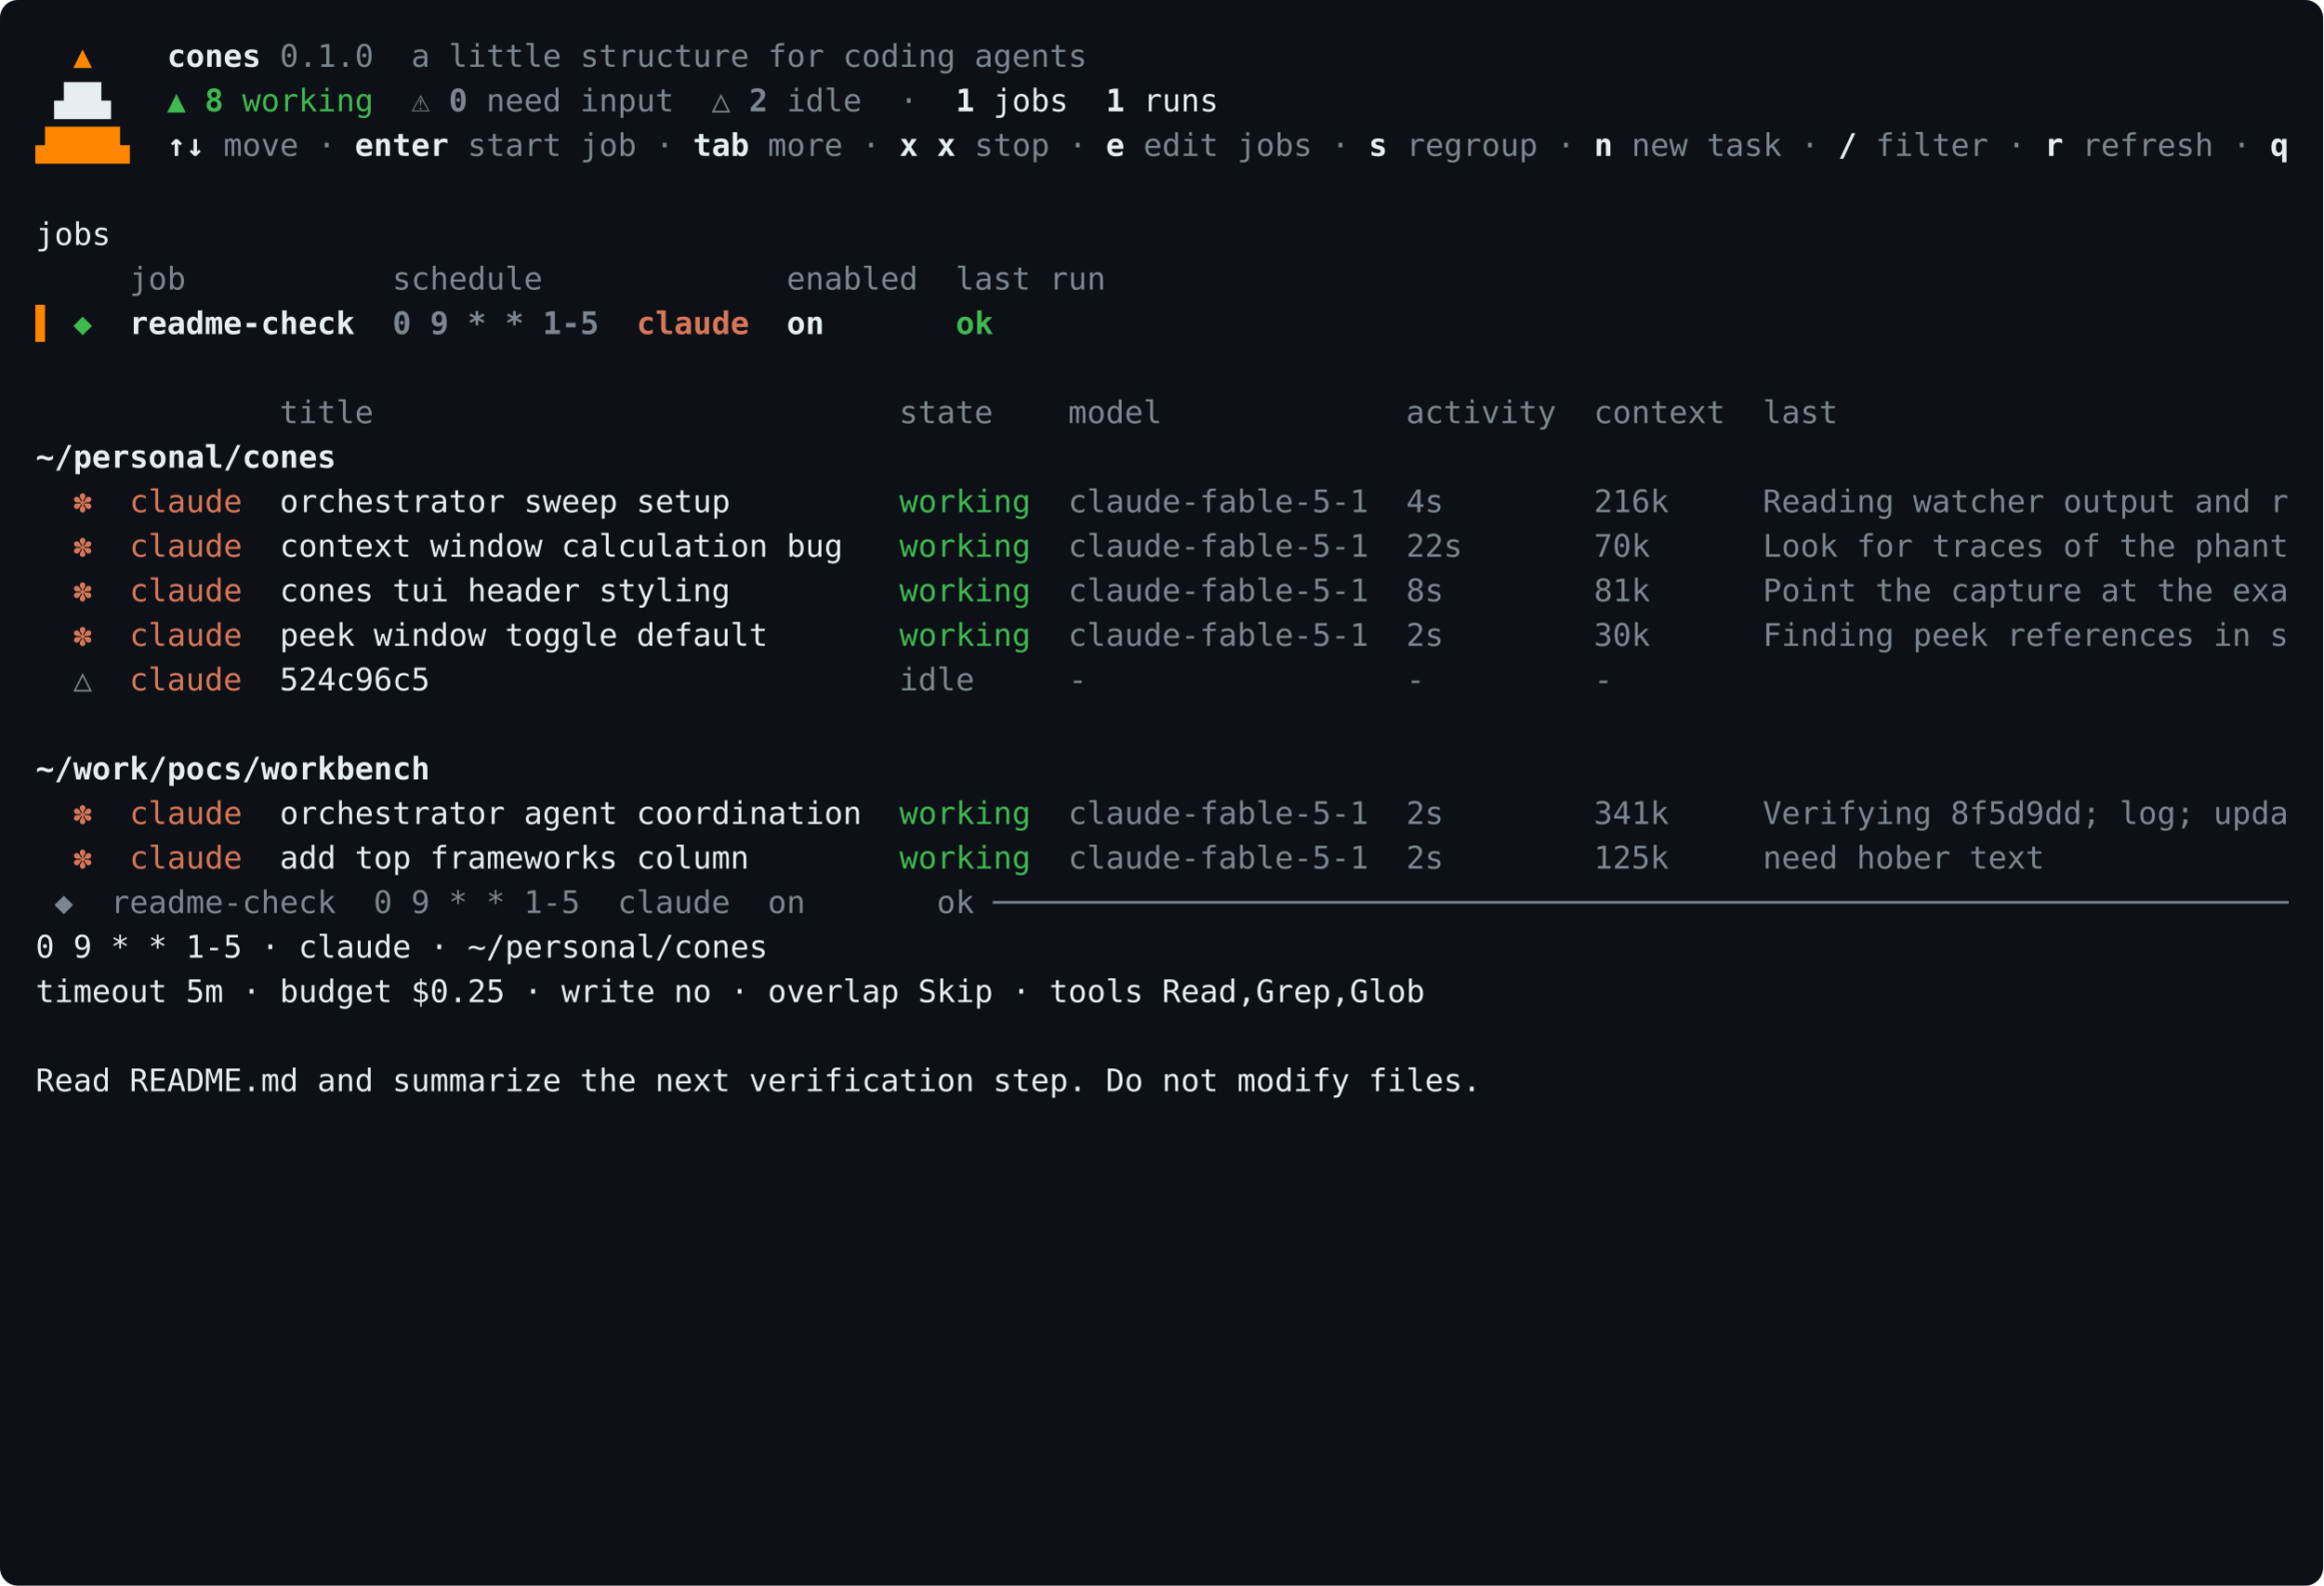
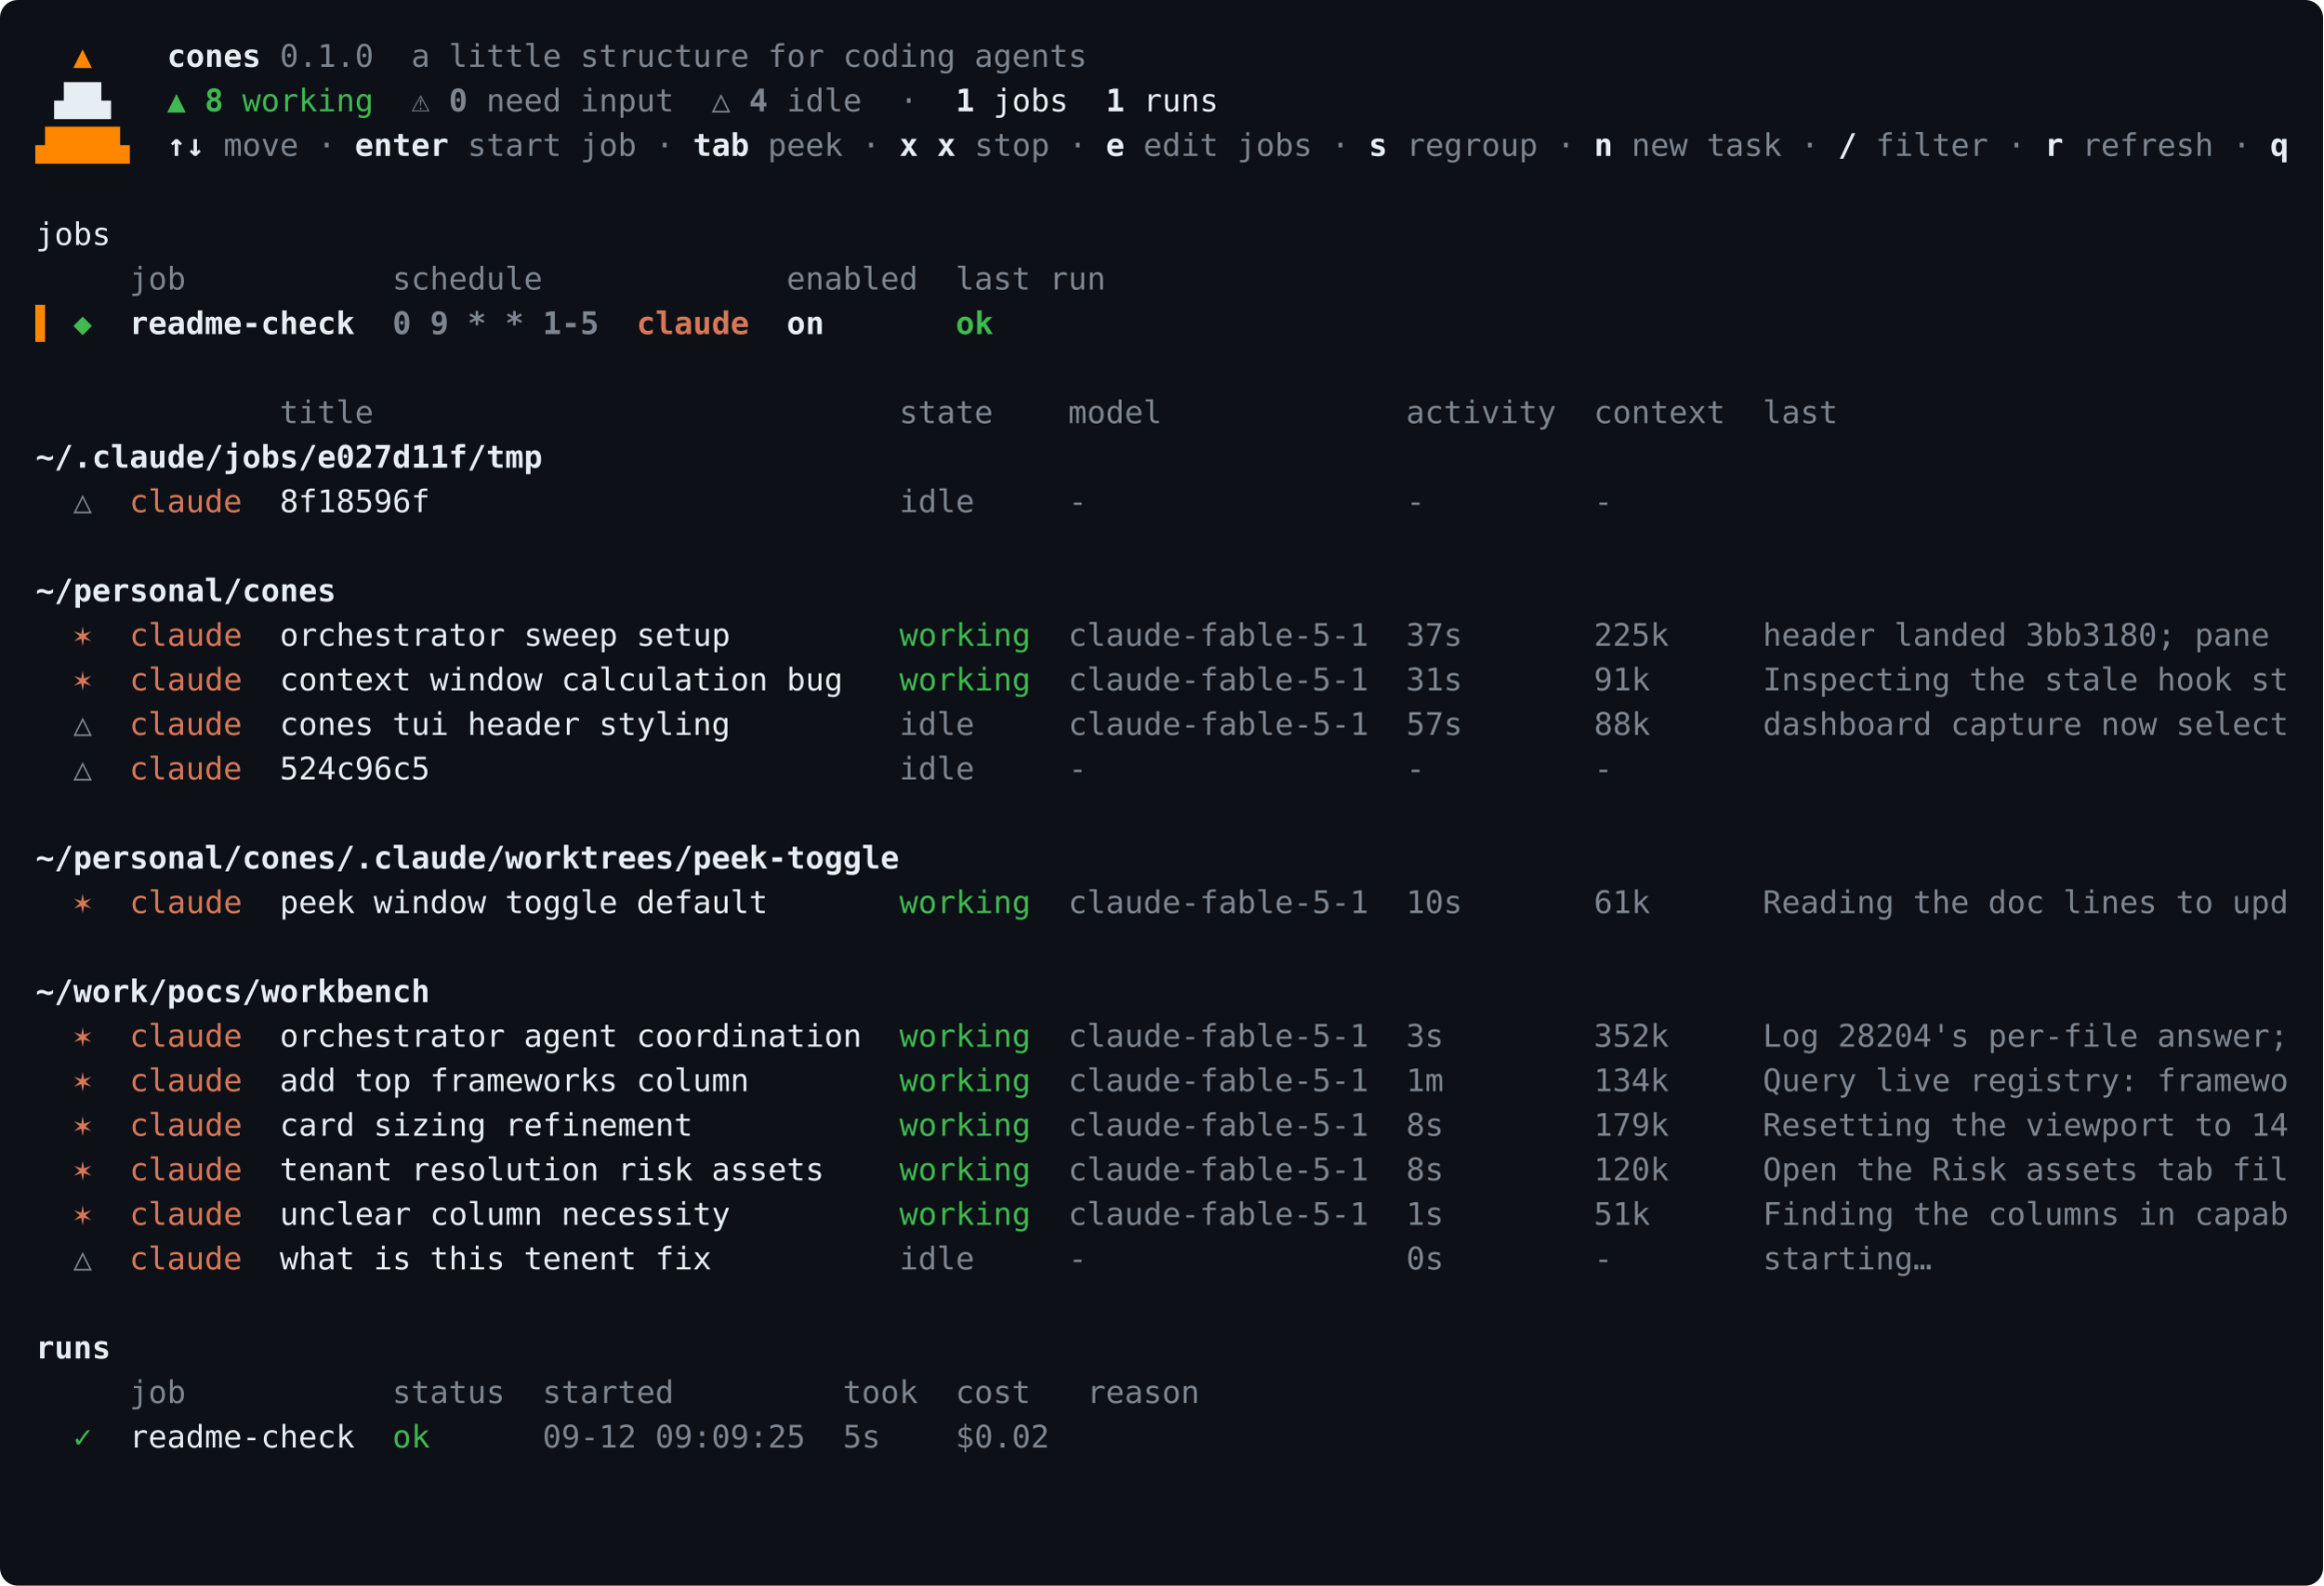
<svg xmlns="http://www.w3.org/2000/svg" width="1043" height="712" viewBox="0 0 1043 712" font-family="SFMono-Regular,Menlo,Consolas,monospace" font-size="14">
  <rect width="1043" height="712" rx="8" fill="#0d1117" />
  <text x="16.0" y="30" xml:space="preserve" textLength="42.1" lengthAdjust="spacingAndGlyphs" fill="#ff8700">  ▲  </text>
  <text x="75.0" y="30" xml:space="preserve" textLength="42.1" lengthAdjust="spacingAndGlyphs" fill="#e6edf3" font-weight="700">cones</text>
  <text x="117.2" y="30" xml:space="preserve" textLength="370.9" lengthAdjust="spacingAndGlyphs" fill="#7d8590"> 0.1.0  a little structure for coding agents</text>
  <text x="16.0" y="50" xml:space="preserve" textLength="42.1" lengthAdjust="spacingAndGlyphs" fill="#e6edf3"> ▟█▙ </text>
  <text x="75.0" y="50" xml:space="preserve" textLength="16.9" lengthAdjust="spacingAndGlyphs" fill="#3fb950">▲ </text>
  <text x="91.9" y="50" xml:space="preserve" textLength="8.4" lengthAdjust="spacingAndGlyphs" fill="#3fb950" font-weight="700">8</text>
  <text x="100.3" y="50" xml:space="preserve" textLength="67.4" lengthAdjust="spacingAndGlyphs" fill="#3fb950"> working</text>
  <text x="184.6" y="50" xml:space="preserve" textLength="16.9" lengthAdjust="spacingAndGlyphs" fill="#7d8590">⚠ </text>
  <text x="201.5" y="50" xml:space="preserve" textLength="8.4" lengthAdjust="spacingAndGlyphs" fill="#7d8590" font-weight="700">0</text>
  <text x="209.9" y="50" xml:space="preserve" textLength="92.7" lengthAdjust="spacingAndGlyphs" fill="#7d8590"> need input</text>
  <text x="319.5" y="50" xml:space="preserve" textLength="16.9" lengthAdjust="spacingAndGlyphs" fill="#7d8590">△ </text>
-   <text x="336.3" y="50" xml:space="preserve" textLength="8.4" lengthAdjust="spacingAndGlyphs" fill="#7d8590" font-weight="700">2</text>
+   <text x="336.3" y="50" xml:space="preserve" textLength="8.4" lengthAdjust="spacingAndGlyphs" fill="#7d8590" font-weight="700">4</text>
  <text x="344.8" y="50" xml:space="preserve" textLength="42.1" lengthAdjust="spacingAndGlyphs" fill="#7d8590"> idle</text>
  <text x="403.8" y="50" xml:space="preserve" textLength="25.3" lengthAdjust="spacingAndGlyphs" fill="#7d8590">·  </text>
  <text x="429.1" y="50" xml:space="preserve" textLength="8.4" lengthAdjust="spacingAndGlyphs" fill="#e6edf3" font-weight="700">1</text>
  <text x="437.5" y="50" xml:space="preserve" textLength="59.0" lengthAdjust="spacingAndGlyphs" fill="#e6edf3"> jobs  </text>
  <text x="496.5" y="50" xml:space="preserve" textLength="8.4" lengthAdjust="spacingAndGlyphs" fill="#e6edf3" font-weight="700">1</text>
  <text x="504.9" y="50" xml:space="preserve" textLength="42.1" lengthAdjust="spacingAndGlyphs" fill="#e6edf3"> runs</text>
  <text x="16.0" y="70" xml:space="preserve" textLength="42.1" lengthAdjust="spacingAndGlyphs" fill="#ff8700">▟███▙</text>
  <text x="75.0" y="70" xml:space="preserve" textLength="16.9" lengthAdjust="spacingAndGlyphs" fill="#e6edf3" font-weight="700">↑↓</text>
  <text x="91.9" y="70" xml:space="preserve" textLength="67.4" lengthAdjust="spacingAndGlyphs" fill="#7d8590"> move · </text>
  <text x="159.3" y="70" xml:space="preserve" textLength="42.1" lengthAdjust="spacingAndGlyphs" fill="#e6edf3" font-weight="700">enter</text>
  <text x="201.5" y="70" xml:space="preserve" textLength="109.6" lengthAdjust="spacingAndGlyphs" fill="#7d8590"> start job · </text>
  <text x="311.1" y="70" xml:space="preserve" textLength="25.3" lengthAdjust="spacingAndGlyphs" fill="#e6edf3" font-weight="700">tab</text>
-   <text x="336.3" y="70" xml:space="preserve" textLength="67.4" lengthAdjust="spacingAndGlyphs" fill="#7d8590"> more · </text>
+   <text x="336.3" y="70" xml:space="preserve" textLength="67.4" lengthAdjust="spacingAndGlyphs" fill="#7d8590"> peek · </text>
  <text x="403.8" y="70" xml:space="preserve" textLength="25.3" lengthAdjust="spacingAndGlyphs" fill="#e6edf3" font-weight="700">x x</text>
  <text x="429.1" y="70" xml:space="preserve" textLength="67.4" lengthAdjust="spacingAndGlyphs" fill="#7d8590"> stop · </text>
  <text x="496.5" y="70" xml:space="preserve" textLength="8.4" lengthAdjust="spacingAndGlyphs" fill="#e6edf3" font-weight="700">e</text>
  <text x="504.9" y="70" xml:space="preserve" textLength="109.6" lengthAdjust="spacingAndGlyphs" fill="#7d8590"> edit jobs · </text>
  <text x="614.5" y="70" xml:space="preserve" textLength="8.4" lengthAdjust="spacingAndGlyphs" fill="#e6edf3" font-weight="700">s</text>
  <text x="623.0" y="70" xml:space="preserve" textLength="92.7" lengthAdjust="spacingAndGlyphs" fill="#7d8590"> regroup · </text>
  <text x="715.7" y="70" xml:space="preserve" textLength="8.4" lengthAdjust="spacingAndGlyphs" fill="#e6edf3" font-weight="700">n</text>
  <text x="724.1" y="70" xml:space="preserve" textLength="101.2" lengthAdjust="spacingAndGlyphs" fill="#7d8590"> new task · </text>
  <text x="825.3" y="70" xml:space="preserve" textLength="8.4" lengthAdjust="spacingAndGlyphs" fill="#e6edf3" font-weight="700">/</text>
  <text x="833.7" y="70" xml:space="preserve" textLength="84.3" lengthAdjust="spacingAndGlyphs" fill="#7d8590"> filter · </text>
  <text x="918.0" y="70" xml:space="preserve" textLength="8.4" lengthAdjust="spacingAndGlyphs" fill="#e6edf3" font-weight="700">r</text>
  <text x="926.4" y="70" xml:space="preserve" textLength="92.7" lengthAdjust="spacingAndGlyphs" fill="#7d8590"> refresh · </text>
  <text x="1019.2" y="70" xml:space="preserve" textLength="8.4" lengthAdjust="spacingAndGlyphs" fill="#e6edf3" font-weight="700">q</text>
  <text x="16.0" y="110" xml:space="preserve" textLength="33.7" lengthAdjust="spacingAndGlyphs" fill="#e6edf3">jobs</text>
  <text x="16.0" y="130" xml:space="preserve" textLength="480.5" lengthAdjust="spacingAndGlyphs" fill="#7d8590">     job           schedule             enabled  last run</text>
  <text x="16.0" y="150" xml:space="preserve" textLength="16.9" lengthAdjust="spacingAndGlyphs" fill="#ff8700" font-weight="700">▌ </text>
  <text x="32.9" y="150" xml:space="preserve" textLength="25.3" lengthAdjust="spacingAndGlyphs" fill="#3fb950" font-weight="700">◆  </text>
  <text x="58.1" y="150" xml:space="preserve" textLength="118.0" lengthAdjust="spacingAndGlyphs" fill="#e6edf3" font-weight="700">readme-check  </text>
  <text x="176.2" y="150" xml:space="preserve" textLength="109.6" lengthAdjust="spacingAndGlyphs" fill="#7d8590" font-weight="700">0 9 * * 1-5  </text>
  <text x="285.8" y="150" xml:space="preserve" textLength="67.4" lengthAdjust="spacingAndGlyphs" fill="#d77757" font-weight="700">claude  </text>
  <text x="353.2" y="150" xml:space="preserve" textLength="75.9" lengthAdjust="spacingAndGlyphs" fill="#e6edf3" font-weight="700">on       </text>
  <text x="429.1" y="150" xml:space="preserve" textLength="16.9" lengthAdjust="spacingAndGlyphs" fill="#3fb950" font-weight="700">ok</text>
  <text x="16.0" y="190" xml:space="preserve" textLength="809.3" lengthAdjust="spacingAndGlyphs" fill="#7d8590">             title                            state    model             activity  context  last</text>
-   <text x="16.0" y="210" xml:space="preserve" textLength="134.9" lengthAdjust="spacingAndGlyphs" fill="#e6edf3" font-weight="700">~/personal/cones</text>
-   <text x="32.9" y="230" xml:space="preserve" textLength="92.7" lengthAdjust="spacingAndGlyphs" fill="#d77757">✽  claude  </text>
-   <text x="125.6" y="230" xml:space="preserve" textLength="278.2" lengthAdjust="spacingAndGlyphs" fill="#e6edf3">orchestrator sweep setup         </text>
-   <text x="403.8" y="230" xml:space="preserve" textLength="75.9" lengthAdjust="spacingAndGlyphs" fill="#3fb950">working  </text>
-   <text x="479.6" y="230" xml:space="preserve" textLength="547.9" lengthAdjust="spacingAndGlyphs" fill="#7d8590">claude-fable-5-1  4s        216k     Reading watcher output and r</text>
-   <text x="32.9" y="250" xml:space="preserve" textLength="92.7" lengthAdjust="spacingAndGlyphs" fill="#d77757">✽  claude  </text>
-   <text x="125.6" y="250" xml:space="preserve" textLength="278.2" lengthAdjust="spacingAndGlyphs" fill="#e6edf3">context window calculation bug   </text>
-   <text x="403.8" y="250" xml:space="preserve" textLength="75.9" lengthAdjust="spacingAndGlyphs" fill="#3fb950">working  </text>
-   <text x="479.6" y="250" xml:space="preserve" textLength="547.9" lengthAdjust="spacingAndGlyphs" fill="#7d8590">claude-fable-5-1  22s       70k      Look for traces of the phant</text>
-   <text x="32.9" y="270" xml:space="preserve" textLength="92.7" lengthAdjust="spacingAndGlyphs" fill="#d77757">✽  claude  </text>
-   <text x="125.6" y="270" xml:space="preserve" textLength="278.2" lengthAdjust="spacingAndGlyphs" fill="#e6edf3">cones tui header styling         </text>
-   <text x="403.8" y="270" xml:space="preserve" textLength="75.9" lengthAdjust="spacingAndGlyphs" fill="#3fb950">working  </text>
-   <text x="479.6" y="270" xml:space="preserve" textLength="547.9" lengthAdjust="spacingAndGlyphs" fill="#7d8590">claude-fable-5-1  8s        81k      Point the capture at the exa</text>
-   <text x="32.9" y="290" xml:space="preserve" textLength="92.7" lengthAdjust="spacingAndGlyphs" fill="#d77757">✽  claude  </text>
-   <text x="125.6" y="290" xml:space="preserve" textLength="278.2" lengthAdjust="spacingAndGlyphs" fill="#e6edf3">peek window toggle default       </text>
+   <text x="16.0" y="210" xml:space="preserve" textLength="227.6" lengthAdjust="spacingAndGlyphs" fill="#e6edf3" font-weight="700">~/.claude/jobs/e027d11f/tmp</text>
+   <text x="32.9" y="230" xml:space="preserve" textLength="25.3" lengthAdjust="spacingAndGlyphs" fill="#7d8590">△  </text>
+   <text x="58.1" y="230" xml:space="preserve" textLength="67.4" lengthAdjust="spacingAndGlyphs" fill="#d77757">claude  </text>
+   <text x="125.6" y="230" xml:space="preserve" textLength="278.2" lengthAdjust="spacingAndGlyphs" fill="#e6edf3">8f18596f                         </text>
+   <text x="403.8" y="230" xml:space="preserve" textLength="387.8" lengthAdjust="spacingAndGlyphs" fill="#7d8590">idle     -                 -         -        </text>
+   <text x="16.0" y="270" xml:space="preserve" textLength="134.9" lengthAdjust="spacingAndGlyphs" fill="#e6edf3" font-weight="700">~/personal/cones</text>
+   <text x="32.9" y="290" xml:space="preserve" textLength="92.7" lengthAdjust="spacingAndGlyphs" fill="#d77757">✶  claude  </text>
+   <text x="125.6" y="290" xml:space="preserve" textLength="278.2" lengthAdjust="spacingAndGlyphs" fill="#e6edf3">orchestrator sweep setup         </text>
  <text x="403.8" y="290" xml:space="preserve" textLength="75.9" lengthAdjust="spacingAndGlyphs" fill="#3fb950">working  </text>
-   <text x="479.6" y="290" xml:space="preserve" textLength="547.9" lengthAdjust="spacingAndGlyphs" fill="#7d8590">claude-fable-5-1  2s        30k      Finding peek references in s</text>
-   <text x="32.9" y="310" xml:space="preserve" textLength="25.3" lengthAdjust="spacingAndGlyphs" fill="#7d8590">△  </text>
-   <text x="58.1" y="310" xml:space="preserve" textLength="67.4" lengthAdjust="spacingAndGlyphs" fill="#d77757">claude  </text>
-   <text x="125.6" y="310" xml:space="preserve" textLength="278.2" lengthAdjust="spacingAndGlyphs" fill="#e6edf3">524c96c5                         </text>
-   <text x="403.8" y="310" xml:space="preserve" textLength="387.8" lengthAdjust="spacingAndGlyphs" fill="#7d8590">idle     -                 -         -        </text>
-   <text x="16.0" y="350" xml:space="preserve" textLength="177.0" lengthAdjust="spacingAndGlyphs" fill="#e6edf3" font-weight="700">~/work/pocs/workbench</text>
-   <text x="32.9" y="370" xml:space="preserve" textLength="92.7" lengthAdjust="spacingAndGlyphs" fill="#d77757">✽  claude  </text>
-   <text x="125.6" y="370" xml:space="preserve" textLength="278.2" lengthAdjust="spacingAndGlyphs" fill="#e6edf3">orchestrator agent coordination  </text>
-   <text x="403.8" y="370" xml:space="preserve" textLength="75.9" lengthAdjust="spacingAndGlyphs" fill="#3fb950">working  </text>
-   <text x="479.6" y="370" xml:space="preserve" textLength="547.9" lengthAdjust="spacingAndGlyphs" fill="#7d8590">claude-fable-5-1  2s        341k     Verifying 8f5d9dd; log; upda</text>
-   <text x="32.9" y="390" xml:space="preserve" textLength="92.7" lengthAdjust="spacingAndGlyphs" fill="#d77757">✽  claude  </text>
-   <text x="125.6" y="390" xml:space="preserve" textLength="278.2" lengthAdjust="spacingAndGlyphs" fill="#e6edf3">add top frameworks column        </text>
-   <text x="403.8" y="390" xml:space="preserve" textLength="75.9" lengthAdjust="spacingAndGlyphs" fill="#3fb950">working  </text>
-   <text x="479.6" y="390" xml:space="preserve" textLength="438.4" lengthAdjust="spacingAndGlyphs" fill="#7d8590">claude-fable-5-1  2s        125k     need hober text</text>
-   <text x="16.0" y="410" xml:space="preserve" textLength="1011.6" lengthAdjust="spacingAndGlyphs" fill="#7d8590"> ◆  readme-check  0 9 * * 1-5  claude  on       ok ─────────────────────────────────────────────────────────────────────</text>
-   <text x="16.0" y="430" xml:space="preserve" textLength="328.8" lengthAdjust="spacingAndGlyphs" fill="#e6edf3">0 9 * * 1-5 · claude · ~/personal/cones</text>
-   <text x="16.0" y="450" xml:space="preserve" textLength="623.8" lengthAdjust="spacingAndGlyphs" fill="#e6edf3">timeout 5m · budget $0.25 · write no · overlap Skip · tools Read,Grep,Glob</text>
-   <text x="16.0" y="490" xml:space="preserve" textLength="649.1" lengthAdjust="spacingAndGlyphs" fill="#e6edf3">Read README.md and summarize the next verification step. Do not modify files.</text>
+   <text x="479.6" y="290" xml:space="preserve" textLength="539.5" lengthAdjust="spacingAndGlyphs" fill="#7d8590">claude-fable-5-1  37s       225k     header landed 3bb3180; pane</text>
+   <text x="32.9" y="310" xml:space="preserve" textLength="92.7" lengthAdjust="spacingAndGlyphs" fill="#d77757">✶  claude  </text>
+   <text x="125.6" y="310" xml:space="preserve" textLength="278.2" lengthAdjust="spacingAndGlyphs" fill="#e6edf3">context window calculation bug   </text>
+   <text x="403.8" y="310" xml:space="preserve" textLength="75.9" lengthAdjust="spacingAndGlyphs" fill="#3fb950">working  </text>
+   <text x="479.6" y="310" xml:space="preserve" textLength="547.9" lengthAdjust="spacingAndGlyphs" fill="#7d8590">claude-fable-5-1  31s       91k      Inspecting the stale hook st</text>
+   <text x="32.9" y="330" xml:space="preserve" textLength="25.3" lengthAdjust="spacingAndGlyphs" fill="#7d8590">△  </text>
+   <text x="58.1" y="330" xml:space="preserve" textLength="67.4" lengthAdjust="spacingAndGlyphs" fill="#d77757">claude  </text>
+   <text x="125.6" y="330" xml:space="preserve" textLength="278.2" lengthAdjust="spacingAndGlyphs" fill="#e6edf3">cones tui header styling         </text>
+   <text x="403.8" y="330" xml:space="preserve" textLength="623.8" lengthAdjust="spacingAndGlyphs" fill="#7d8590">idle     claude-fable-5-1  57s       88k      dashboard capture now select</text>
+   <text x="32.9" y="350" xml:space="preserve" textLength="25.3" lengthAdjust="spacingAndGlyphs" fill="#7d8590">△  </text>
+   <text x="58.1" y="350" xml:space="preserve" textLength="67.4" lengthAdjust="spacingAndGlyphs" fill="#d77757">claude  </text>
+   <text x="125.6" y="350" xml:space="preserve" textLength="278.2" lengthAdjust="spacingAndGlyphs" fill="#e6edf3">524c96c5                         </text>
+   <text x="403.8" y="350" xml:space="preserve" textLength="387.8" lengthAdjust="spacingAndGlyphs" fill="#7d8590">idle     -                 -         -        </text>
+   <text x="16.0" y="390" xml:space="preserve" textLength="387.8" lengthAdjust="spacingAndGlyphs" fill="#e6edf3" font-weight="700">~/personal/cones/.claude/worktrees/peek-toggle</text>
+   <text x="32.9" y="410" xml:space="preserve" textLength="92.7" lengthAdjust="spacingAndGlyphs" fill="#d77757">✶  claude  </text>
+   <text x="125.6" y="410" xml:space="preserve" textLength="278.2" lengthAdjust="spacingAndGlyphs" fill="#e6edf3">peek window toggle default       </text>
+   <text x="403.8" y="410" xml:space="preserve" textLength="75.9" lengthAdjust="spacingAndGlyphs" fill="#3fb950">working  </text>
+   <text x="479.6" y="410" xml:space="preserve" textLength="547.9" lengthAdjust="spacingAndGlyphs" fill="#7d8590">claude-fable-5-1  10s       61k      Reading the doc lines to upd</text>
+   <text x="16.0" y="450" xml:space="preserve" textLength="177.0" lengthAdjust="spacingAndGlyphs" fill="#e6edf3" font-weight="700">~/work/pocs/workbench</text>
+   <text x="32.9" y="470" xml:space="preserve" textLength="92.7" lengthAdjust="spacingAndGlyphs" fill="#d77757">✶  claude  </text>
+   <text x="125.6" y="470" xml:space="preserve" textLength="278.2" lengthAdjust="spacingAndGlyphs" fill="#e6edf3">orchestrator agent coordination  </text>
+   <text x="403.8" y="470" xml:space="preserve" textLength="75.9" lengthAdjust="spacingAndGlyphs" fill="#3fb950">working  </text>
+   <text x="479.6" y="470" xml:space="preserve" textLength="547.9" lengthAdjust="spacingAndGlyphs" fill="#7d8590">claude-fable-5-1  3s        352k     Log 28204's per-file answer;</text>
+   <text x="32.9" y="490" xml:space="preserve" textLength="92.7" lengthAdjust="spacingAndGlyphs" fill="#d77757">✶  claude  </text>
+   <text x="125.6" y="490" xml:space="preserve" textLength="278.2" lengthAdjust="spacingAndGlyphs" fill="#e6edf3">add top frameworks column        </text>
+   <text x="403.8" y="490" xml:space="preserve" textLength="75.9" lengthAdjust="spacingAndGlyphs" fill="#3fb950">working  </text>
+   <text x="479.6" y="490" xml:space="preserve" textLength="547.9" lengthAdjust="spacingAndGlyphs" fill="#7d8590">claude-fable-5-1  1m        134k     Query live registry: framewo</text>
+   <text x="32.9" y="510" xml:space="preserve" textLength="92.7" lengthAdjust="spacingAndGlyphs" fill="#d77757">✶  claude  </text>
+   <text x="125.6" y="510" xml:space="preserve" textLength="278.2" lengthAdjust="spacingAndGlyphs" fill="#e6edf3">card sizing refinement           </text>
+   <text x="403.8" y="510" xml:space="preserve" textLength="75.9" lengthAdjust="spacingAndGlyphs" fill="#3fb950">working  </text>
+   <text x="479.6" y="510" xml:space="preserve" textLength="547.9" lengthAdjust="spacingAndGlyphs" fill="#7d8590">claude-fable-5-1  8s        179k     Resetting the viewport to 14</text>
+   <text x="32.9" y="530" xml:space="preserve" textLength="92.7" lengthAdjust="spacingAndGlyphs" fill="#d77757">✶  claude  </text>
+   <text x="125.6" y="530" xml:space="preserve" textLength="278.2" lengthAdjust="spacingAndGlyphs" fill="#e6edf3">tenant resolution risk assets    </text>
+   <text x="403.8" y="530" xml:space="preserve" textLength="75.9" lengthAdjust="spacingAndGlyphs" fill="#3fb950">working  </text>
+   <text x="479.6" y="530" xml:space="preserve" textLength="547.9" lengthAdjust="spacingAndGlyphs" fill="#7d8590">claude-fable-5-1  8s        120k     Open the Risk assets tab fil</text>
+   <text x="32.9" y="550" xml:space="preserve" textLength="92.7" lengthAdjust="spacingAndGlyphs" fill="#d77757">✶  claude  </text>
+   <text x="125.6" y="550" xml:space="preserve" textLength="278.2" lengthAdjust="spacingAndGlyphs" fill="#e6edf3">unclear column necessity         </text>
+   <text x="403.8" y="550" xml:space="preserve" textLength="75.9" lengthAdjust="spacingAndGlyphs" fill="#3fb950">working  </text>
+   <text x="479.6" y="550" xml:space="preserve" textLength="547.9" lengthAdjust="spacingAndGlyphs" fill="#7d8590">claude-fable-5-1  1s        51k      Finding the columns in capab</text>
+   <text x="32.9" y="570" xml:space="preserve" textLength="25.3" lengthAdjust="spacingAndGlyphs" fill="#7d8590">△  </text>
+   <text x="58.1" y="570" xml:space="preserve" textLength="67.4" lengthAdjust="spacingAndGlyphs" fill="#d77757">claude  </text>
+   <text x="125.6" y="570" xml:space="preserve" textLength="278.2" lengthAdjust="spacingAndGlyphs" fill="#e6edf3">what is this tenent fix          </text>
+   <text x="403.8" y="570" xml:space="preserve" textLength="463.6" lengthAdjust="spacingAndGlyphs" fill="#7d8590">idle     -                 0s        -        starting…</text>
+   <text x="16.0" y="610" xml:space="preserve" textLength="33.7" lengthAdjust="spacingAndGlyphs" fill="#e6edf3" font-weight="700">runs</text>
+   <text x="16.0" y="630" xml:space="preserve" textLength="522.7" lengthAdjust="spacingAndGlyphs" fill="#7d8590">     job           status  started         took  cost   reason</text>
+   <text x="32.9" y="650" xml:space="preserve" textLength="25.3" lengthAdjust="spacingAndGlyphs" fill="#3fb950">✓  </text>
+   <text x="58.1" y="650" xml:space="preserve" textLength="118.0" lengthAdjust="spacingAndGlyphs" fill="#e6edf3">readme-check  </text>
+   <text x="176.2" y="650" xml:space="preserve" textLength="67.4" lengthAdjust="spacingAndGlyphs" fill="#3fb950">ok      </text>
+   <text x="243.6" y="650" xml:space="preserve" textLength="244.5" lengthAdjust="spacingAndGlyphs" fill="#7d8590">09-12 09:09:25  5s    $0.02  </text>
</svg>
